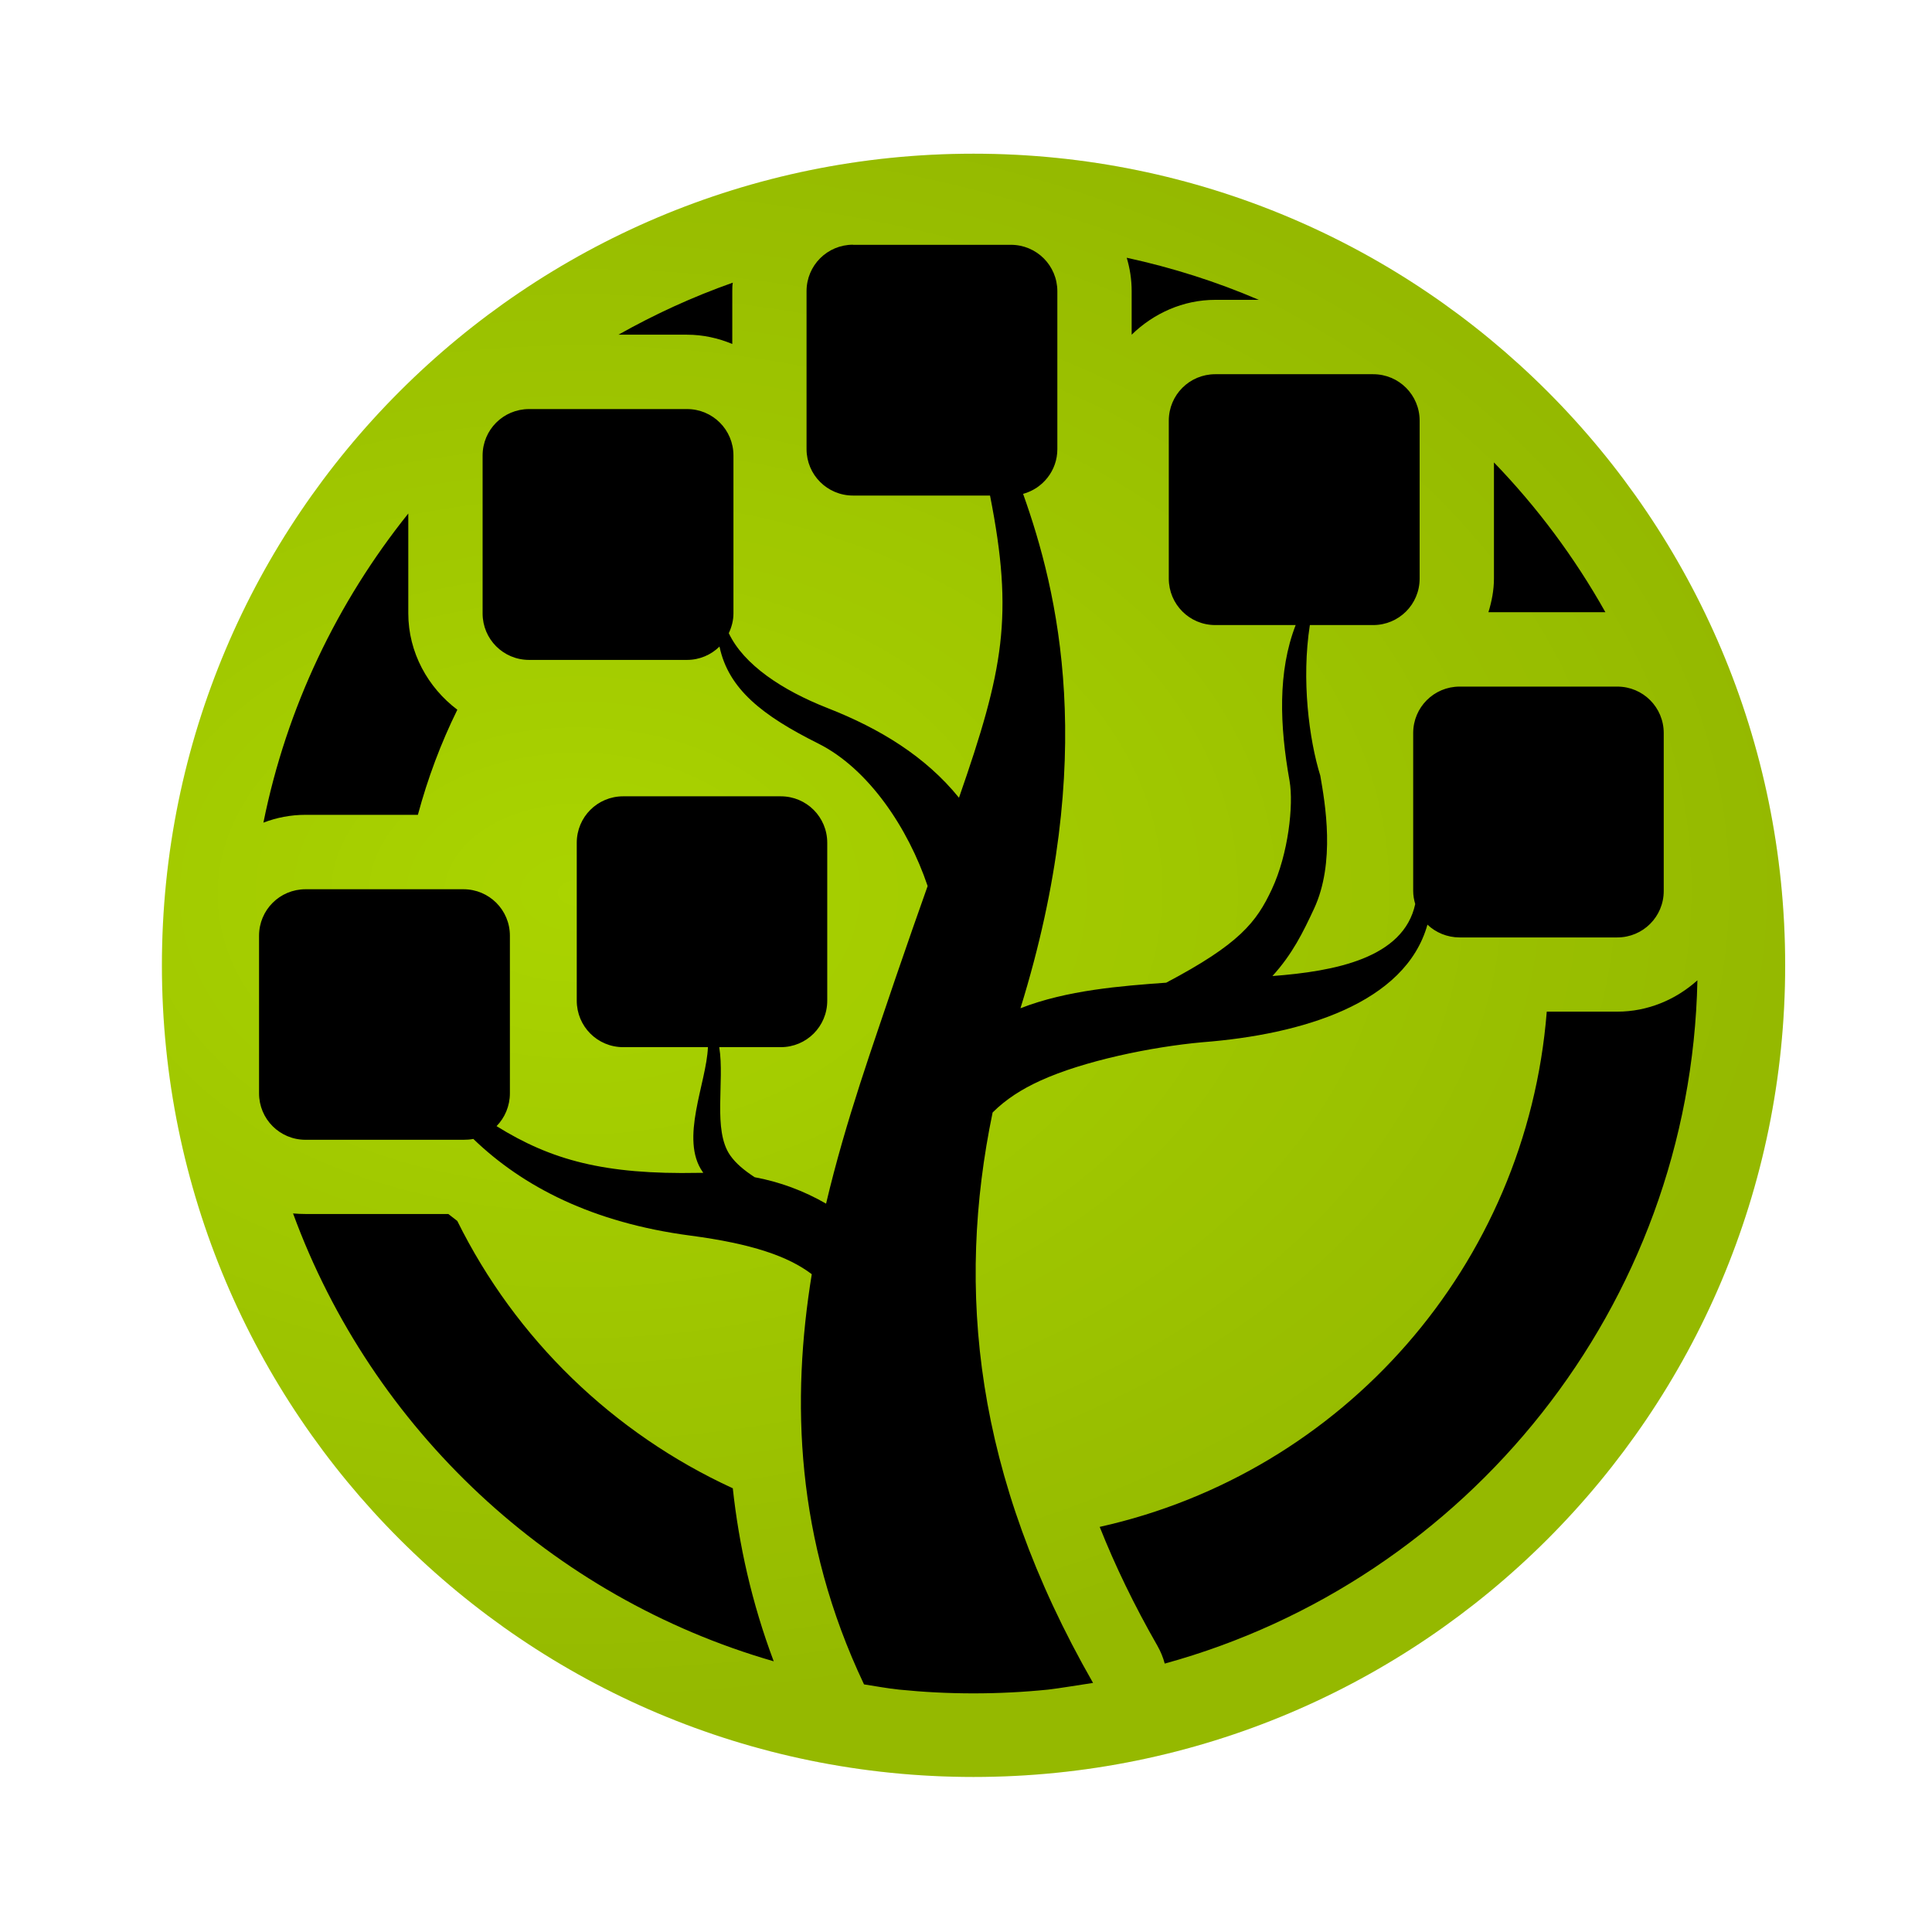
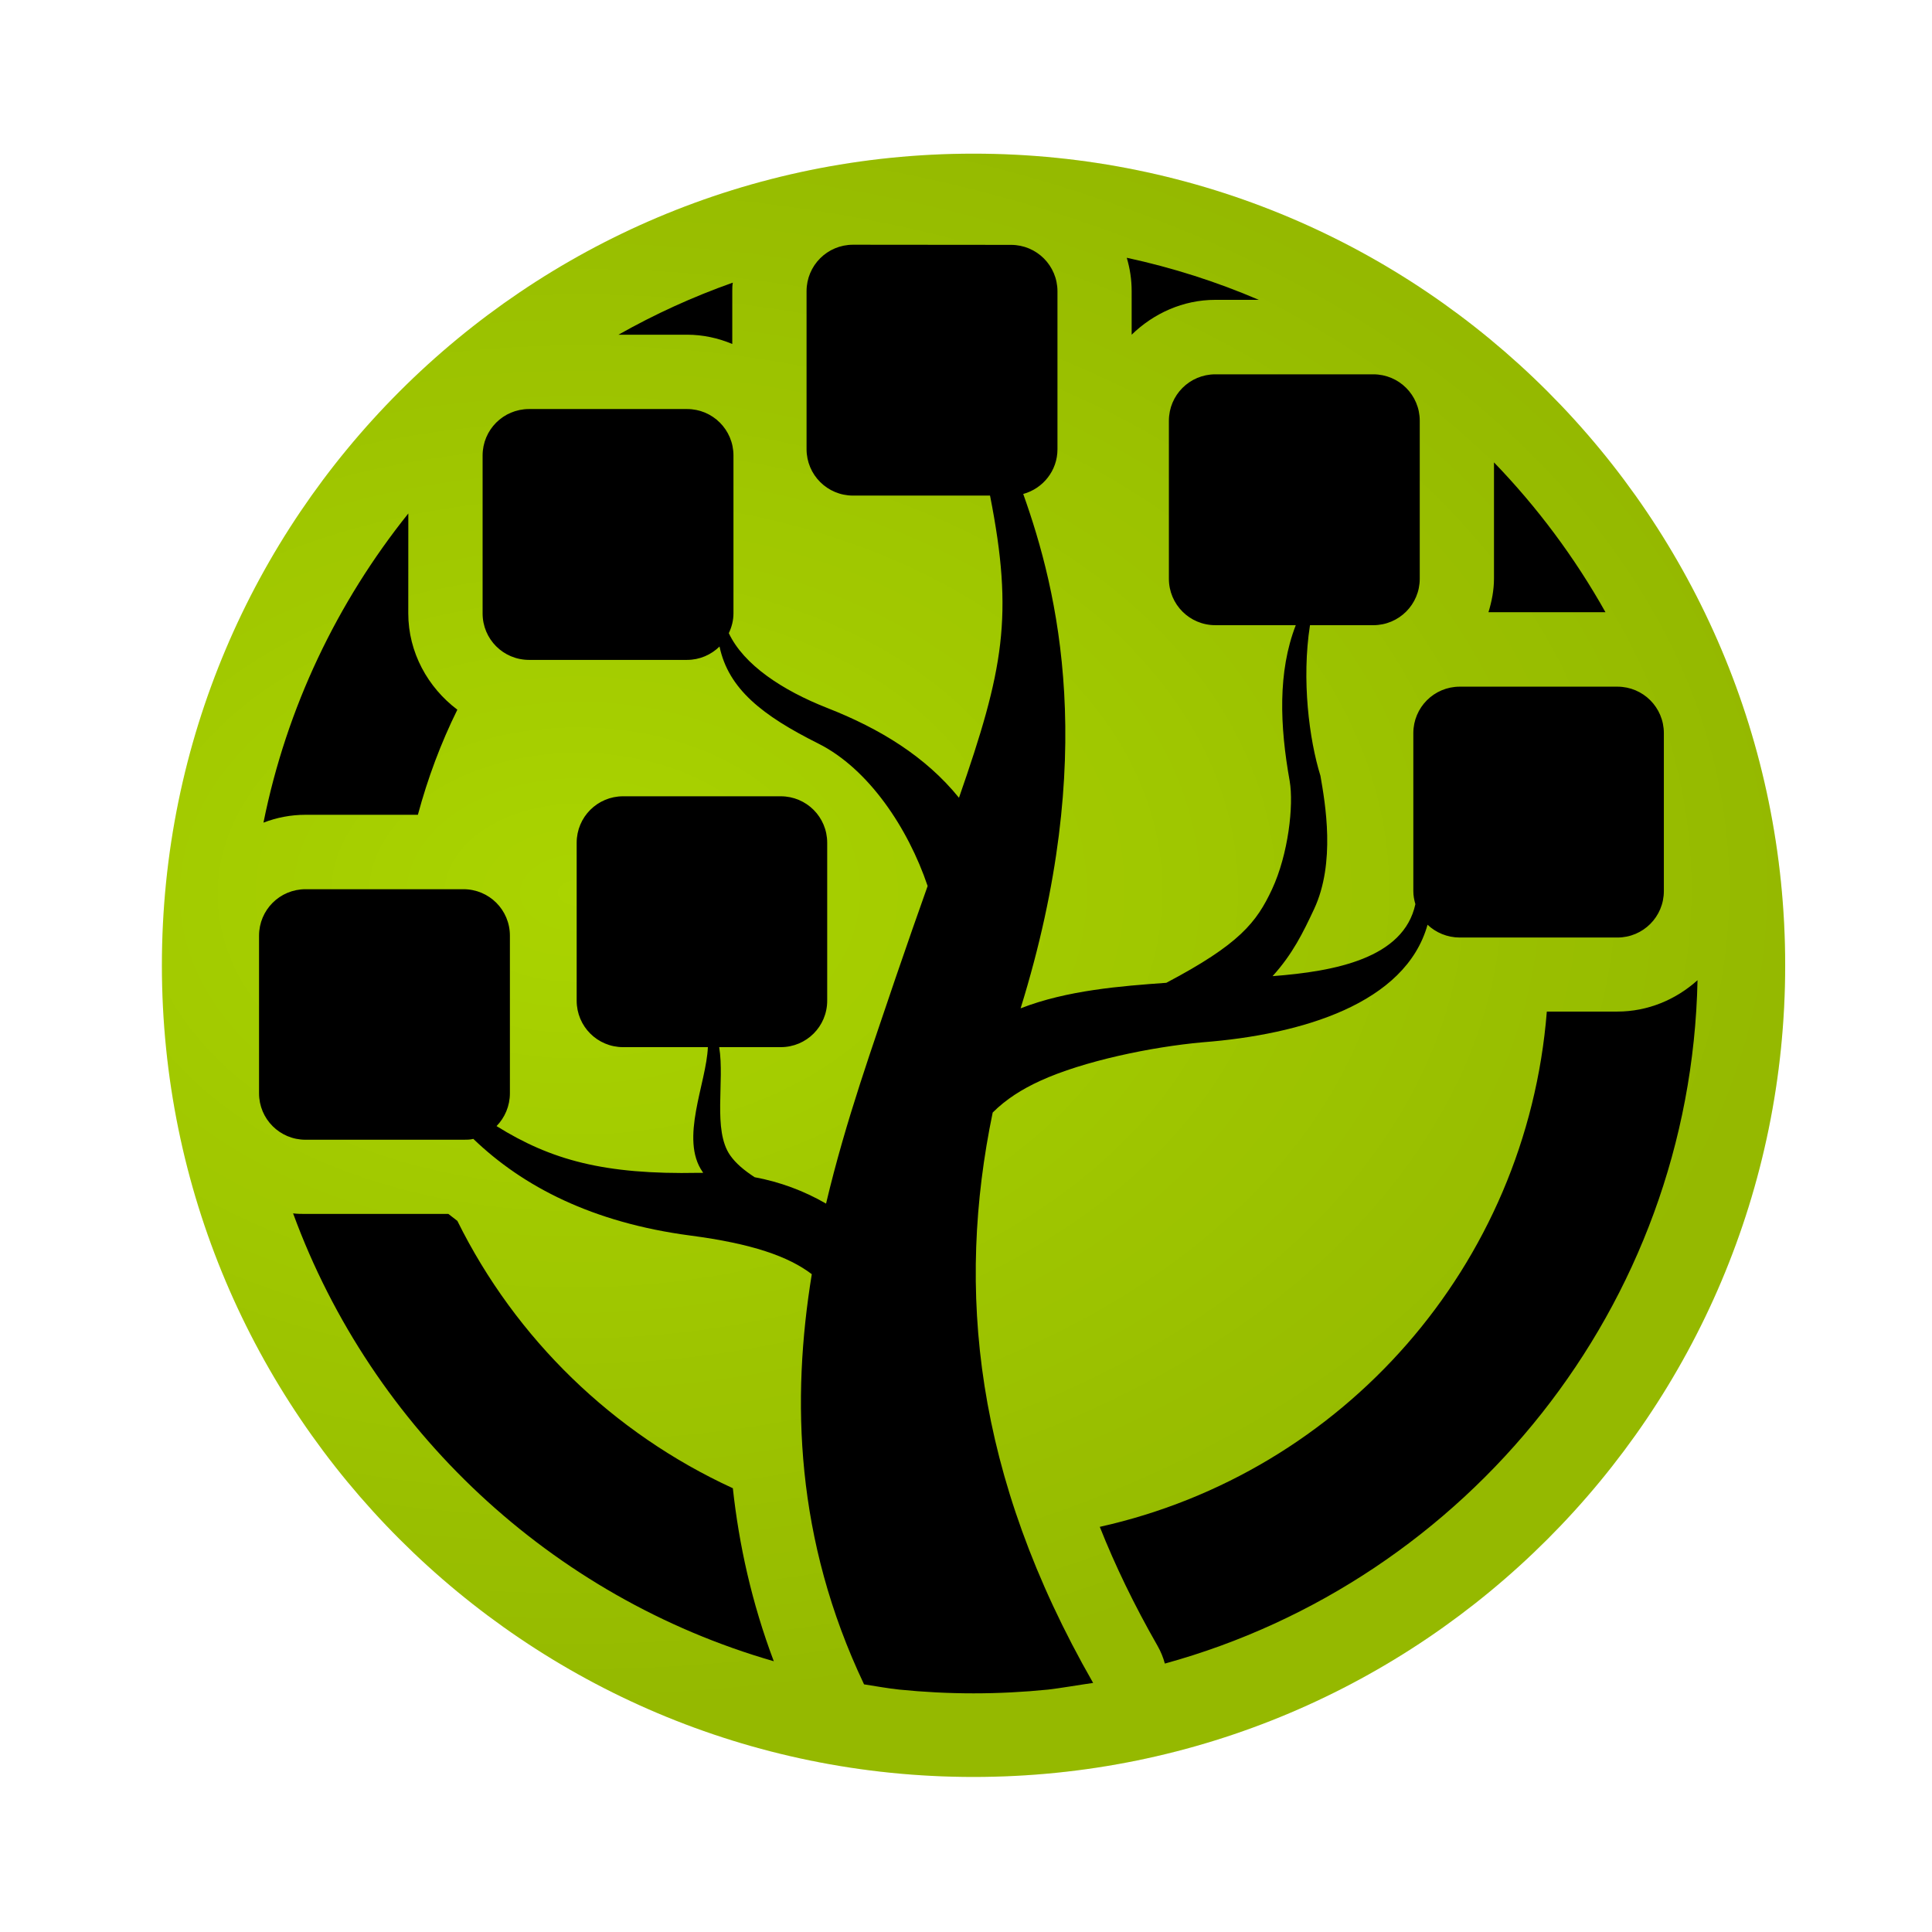
- <svg xmlns="http://www.w3.org/2000/svg" xmlns:xlink="http://www.w3.org/1999/xlink" width="64px" height="64px" id="svg3413" version="1.1">
+ <svg xmlns="http://www.w3.org/2000/svg" xmlns:xlink="http://www.w3.org/1999/xlink" width="68.267" height="68.267" id="svg3413" version="1.1">
  <defs id="defs3415">
    <radialGradient xlink:href="#linearGradient4494" id="radialGradient4295" gradientUnits="userSpaceOnUse" gradientTransform="matrix(1.484134,-0.00981819,0.00661529,0.9999781,-147.8779,2.947719)" cx="299.213" cy="456.299" fx="299.213" fy="456.299" r="78.375" />
    <linearGradient id="linearGradient4494">
      <stop style="stop-color:#000000;stop-opacity:0;" offset="0" id="stop4496" />
      <stop style="stop-color:#000000;stop-opacity:0.125;" offset="1" id="stop4498" />
    </linearGradient>
-     <radialGradient r="78.375" fy="456.299" fx="299.213" cy="456.299" cx="299.213" gradientTransform="matrix(1.484134,-0.00981819,0.00661529,0.9999781,-147.8779,2.947719)" gradientUnits="userSpaceOnUse" id="radialGradient3453" xlink:href="#linearGradient4494" />
+     <radialGradient r="78.375" fy="456.299" fx="299.213" cy="456.299" cx="299.213" gradientTransform="matrix(0.3231778,-0.00213796,0.00144051,0.2177504,1965.148,899.6705)" gradientUnits="userSpaceOnUse" id="radialGradient3453" xlink:href="#linearGradient4494" />
  </defs>
  <g id="layer1">
-     <g id="g3529" transform="matrix(1.680398,0,0,1.680398,-3230.11,-1543.259)">
-       <path d="m 415.913,463.295 c 0,43.286 -35.09,78.375 -78.375,78.375 -43.286,0 -78.375,-35.09 -78.375,-78.375 0,-43.286 35.09,-78.375 78.375,-78.375 43.286,0 78.375,35.09 78.375,78.375 z" id="path5524" style="fill:#aad400;stroke:none" transform="matrix(0.2041455,0,0,0.2041455,1872.514,842.8393)" />
-       <path style="font-size:medium;font-style:normal;font-variant:normal;font-weight:normal;font-stretch:normal;text-indent:0;text-align:start;text-decoration:none;line-height:normal;letter-spacing:normal;word-spacing:normal;text-transform:none;direction:ltr;block-progression:tb;writing-mode:lr-tb;text-anchor:start;color:#000000;fill:#000000;fill-opacity:1;stroke:none;stroke-width:4;marker:none;visibility:visible;display:inline;overflow:visible;enable-background:accumulate;font-family:Sans;-inkscape-font-specification:Sans" d="m 1939.045,923.213 c -0.507,0 -0.916,0.408 -0.916,0.916 l 0,3.113 c 0,0.507 0.408,0.916 0.916,0.916 l 2.701,0 c 0.47,2.381 0.266,3.433 -0.612,5.957 -0.659,-0.813 -1.557,-1.363 -2.592,-1.768 -0.89,-0.349 -1.652,-0.854 -1.946,-1.476 0.056,-0.119 0.092,-0.249 0.092,-0.389 l 0,-3.113 c 0,-0.507 -0.408,-0.916 -0.916,-0.916 l -3.113,0 c -0.507,0 -0.916,0.408 -0.916,0.916 l 0,3.113 c 0,0.507 0.408,0.916 0.916,0.916 l 3.113,0 c 0.251,0 0.476,-0.101 0.641,-0.263 0.176,0.837 0.845,1.361 1.946,1.911 0.994,0.497 1.773,1.67 2.157,2.81 -0.194,0.546 -0.397,1.126 -0.629,1.803 -0.435,1.3 -0.984,2.806 -1.373,4.458 -0.438,-0.253 -0.912,-0.429 -1.408,-0.521 -0.212,-0.14 -0.369,-0.27 -0.481,-0.429 -0.35,-0.497 -0.107,-1.456 -0.217,-2.135 l 1.213,0 c 0.507,0 0.916,-0.408 0.916,-0.916 l 0,-3.113 c 0,-0.507 -0.408,-0.916 -0.916,-0.916 l -3.107,0 c -0.507,0 -0.915,0.408 -0.915,0.916 l 0,3.113 c 0,0.507 0.408,0.916 0.915,0.916 l 1.671,0 c -0.029,0.713 -0.56,1.812 -0.103,2.461 0,0.005 0.01,0.012 0.011,0.017 -0.031,1.2e-4 -0.061,0 -0.092,0 -1.859,0.037 -2.908,-0.252 -3.983,-0.921 0.162,-0.165 0.263,-0.396 0.263,-0.647 l 0,-3.107 c 0,-0.507 -0.408,-0.916 -0.916,-0.916 l -3.113,0 c -0.507,0 -0.916,0.408 -0.916,0.916 l 0,3.107 c 0,0.507 0.408,0.916 0.916,0.916 l 3.113,0 c 0.065,0 0.133,-0.004 0.195,-0.017 0.976,0.941 2.35,1.652 4.28,1.906 1.213,0.16 1.93,0.409 2.392,0.761 -0.404,2.477 -0.327,5.226 1.03,8.086 0.231,0.035 0.458,0.079 0.692,0.103 0.482,0.049 0.97,0.074 1.465,0.074 0.495,0 0.988,-0.025 1.471,-0.074 0.176,-0.018 0.713,-0.107 0.887,-0.132 -2.346,-4.096 -2.702,-7.764 -1.98,-11.245 0.263,-0.262 0.573,-0.459 0.933,-0.624 0.858,-0.394 2.204,-0.671 3.204,-0.761 1.966,-0.152 4.001,-0.767 4.435,-2.318 0.164,0.156 0.39,0.252 0.635,0.252 l 3.107,0 c 0.507,0 0.916,-0.408 0.916,-0.916 l 0,-3.113 c 0,-0.507 -0.408,-0.916 -0.916,-0.916 l -3.107,0 c -0.507,0 -0.916,0.408 -0.916,0.916 l 0,3.113 c 0,0.091 0.016,0.175 0.04,0.258 -0.23,1.068 -1.583,1.326 -2.815,1.419 0.394,-0.433 0.602,-0.859 0.818,-1.322 0.428,-0.914 0.22,-2.085 0.126,-2.627 -0.223,-0.719 -0.374,-1.895 -0.206,-2.97 l 1.248,0 c 0.507,0 0.916,-0.408 0.916,-0.916 l 0,-3.113 c 0,-0.507 -0.408,-0.916 -0.916,-0.916 l -3.113,0 c -0.507,0 -0.916,0.408 -0.916,0.916 l 0,3.113 c 0,0.507 0.408,0.916 0.916,0.916 l 1.585,0 c -0.356,0.919 -0.315,1.984 -0.12,3.073 0.082,0.475 -0.025,1.441 -0.349,2.134 -0.304,0.651 -0.638,1.08 -2.083,1.843 -0.884,0.064 -1.956,0.146 -2.873,0.504 1.54,-4.968 0.733,-8.229 0.052,-10.14 0.388,-0.106 0.675,-0.459 0.675,-0.881 l 0,-3.113 c 0,-0.507 -0.408,-0.916 -0.916,-0.916 l -3.113,0 z" id="path5526" />
-       <path id="path5528" d="m 1944.441,923.471 c 0.063,0.21 0.097,0.43 0.097,0.658 l 0,0.858 c 0.431,-0.42 1.013,-0.687 1.648,-0.687 l 0.858,0 c -0.83,-0.357 -1.702,-0.634 -2.604,-0.83 z m -7.771,0.492 c -0.784,0.277 -1.534,0.621 -2.249,1.024 l 1.351,0 c 0.315,0 0.615,0.067 0.893,0.183 l 0,-1.041 c 0,-0.056 0,-0.111 0.01,-0.166 z m 15.01,3.542 0,2.289 c 0,0.231 -0.044,0.451 -0.109,0.664 l 2.306,0 c -0.605,-1.078 -1.344,-2.07 -2.197,-2.953 z m -21.402,1.007 c -1.399,1.746 -2.399,3.822 -2.856,6.094 0.26,-0.1 0.539,-0.154 0.83,-0.154 l 2.215,0 c 0.194,-0.721 0.454,-1.415 0.778,-2.072 -0.582,-0.438 -0.967,-1.132 -0.967,-1.9 l 0,-1.968 z m 25.413,9.202 c -0.424,0.381 -0.978,0.618 -1.579,0.618 l -1.391,0 c -0.398,5.013 -4.024,9.091 -8.813,10.157 0.301,0.759 0.676,1.538 1.139,2.346 0.062,0.109 0.111,0.228 0.143,0.349 5.952,-1.635 10.368,-7.04 10.501,-13.471 z m -27.685,4.595 c 1.558,4.255 5.09,7.567 9.476,8.83 -0.436,-1.159 -0.686,-2.3 -0.807,-3.411 -2.36,-1.084 -4.282,-2.947 -5.431,-5.27 -0.06,-0.045 -0.12,-0.091 -0.177,-0.137 l -2.815,0 c -0.083,0 -0.165,-0.004 -0.246,-0.011 z" style="font-size:medium;font-style:normal;font-variant:normal;font-weight:normal;font-stretch:normal;text-indent:0;text-align:start;text-decoration:none;line-height:normal;letter-spacing:normal;word-spacing:normal;text-transform:none;direction:ltr;block-progression:tb;writing-mode:lr-tb;text-anchor:start;color:#000000;fill:#000000;fill-opacity:1;stroke:none;stroke-width:17.924;marker:none;visibility:visible;display:inline;overflow:visible;enable-background:accumulate;font-family:Sans;-inkscape-font-specification:Sans" />
-       <path transform="matrix(0.2041455,0,0,0.2041455,1872.514,842.8393)" style="fill:url(#radialGradient3453);fill-opacity:1;stroke:none" id="path5530" d="m 415.913,463.295 c 0,43.286 -35.09,78.375 -78.375,78.375 -43.286,0 -78.375,-35.09 -78.375,-78.375 0,-43.286 35.09,-78.375 78.375,-78.375 43.286,0 78.375,35.09 78.375,78.375 z" />
+     <g id="g3529" transform="matrix(1.680398,0,0,1.680398,-3445.451,-1646.143)">
+       <circle id="path5524" style="fill:#aad400;stroke:none;stroke-width:0.218" cx="2070.849" cy="999.913" r="17.067" />
+       <path style="color:#000000;font-style:normal;font-variant:normal;font-weight:normal;font-stretch:normal;font-size:medium;line-height:normal;font-family:Sans;-inkscape-font-specification:Sans;text-indent:0;text-align:start;text-decoration:none;text-decoration-line:none;letter-spacing:normal;word-spacing:normal;text-transform:none;writing-mode:lr-tb;direction:ltr;text-anchor:start;display:inline;overflow:visible;visibility:visible;fill:#000000;fill-opacity:1;stroke:none;stroke-width:4.267;marker:none;enable-background:accumulate" d="m 2068.315,984.761 c -0.541,0 -0.977,0.436 -0.977,0.977 v 3.321 c 0,0.541 0.436,0.977 0.977,0.977 h 2.881 c 0.501,2.54 0.284,3.661 -0.653,6.354 -0.703,-0.867 -1.661,-1.453 -2.765,-1.886 -0.949,-0.372 -1.762,-0.911 -2.075,-1.575 0.06,-0.126 0.098,-0.266 0.098,-0.415 v -3.321 c 0,-0.541 -0.436,-0.977 -0.977,-0.977 h -3.321 c -0.541,0 -0.977,0.436 -0.977,0.977 v 3.321 c 0,0.541 0.435,0.977 0.977,0.977 h 3.321 c 0.267,0 0.507,-0.108 0.684,-0.281 0.188,0.893 0.902,1.452 2.075,2.039 1.06,0.53 1.891,1.782 2.301,2.997 -0.207,0.582 -0.424,1.201 -0.671,1.923 -0.464,1.386 -1.049,2.993 -1.465,4.755 -0.467,-0.27 -0.973,-0.457 -1.502,-0.555 -0.226,-0.149 -0.393,-0.288 -0.513,-0.458 -0.373,-0.53 -0.114,-1.553 -0.232,-2.277 h 1.294 c 0.541,0 0.977,-0.435 0.977,-0.977 v -3.321 c 0,-0.541 -0.436,-0.977 -0.977,-0.977 h -3.314 c -0.541,0 -0.977,0.436 -0.977,0.977 v 3.321 c 0,0.541 0.436,0.977 0.977,0.977 h 1.782 c -0.031,0.761 -0.597,1.932 -0.11,2.625 0,0.01 0.011,0.013 0.012,0.018 -0.033,10e-5 -0.065,0 -0.098,0 -1.983,0.04 -3.102,-0.269 -4.248,-0.983 0.173,-0.176 0.281,-0.422 0.281,-0.69 v -3.314 c 0,-0.541 -0.435,-0.977 -0.977,-0.977 h -3.321 c -0.541,0 -0.977,0.436 -0.977,0.977 v 3.314 c 0,0.541 0.436,0.977 0.977,0.977 h 3.321 c 0.069,0 0.142,0 0.208,-0.018 1.042,1.003 2.507,1.762 4.566,2.033 1.294,0.17 2.058,0.437 2.551,0.812 -0.431,2.642 -0.349,5.575 1.099,8.625 0.246,0.037 0.489,0.084 0.739,0.11 0.515,0.052 1.034,0.079 1.563,0.079 0.528,0 1.054,-0.027 1.569,-0.079 0.188,-0.019 0.76,-0.115 0.946,-0.14 -2.503,-4.369 -2.882,-8.282 -2.112,-11.994 0.281,-0.28 0.612,-0.489 0.995,-0.665 0.915,-0.42 2.351,-0.716 3.418,-0.812 2.097,-0.162 4.268,-0.818 4.731,-2.472 0.175,0.166 0.416,0.269 0.678,0.269 h 3.314 c 0.541,0 0.977,-0.436 0.977,-0.977 v -3.321 c 0,-0.541 -0.436,-0.977 -0.977,-0.977 h -3.314 c -0.541,0 -0.977,0.436 -0.977,0.977 v 3.321 c 0,0.097 0.017,0.186 0.043,0.275 -0.245,1.139 -1.688,1.414 -3.003,1.514 0.42,-0.462 0.642,-0.916 0.873,-1.41 0.456,-0.975 0.234,-2.224 0.134,-2.802 -0.238,-0.767 -0.399,-2.021 -0.22,-3.168 h 1.331 c 0.541,0 0.977,-0.436 0.977,-0.977 v -3.321 c 0,-0.541 -0.436,-0.977 -0.977,-0.977 h -3.321 c -0.541,0 -0.977,0.436 -0.977,0.977 v 3.321 c 0,0.541 0.435,0.977 0.977,0.977 h 1.691 c -0.38,0.98 -0.336,2.117 -0.128,3.278 0.087,0.506 -0.027,1.537 -0.372,2.277 -0.325,0.694 -0.681,1.152 -2.222,1.965 -0.943,0.068 -2.087,0.155 -3.064,0.537 1.643,-5.299 0.782,-8.778 0.055,-10.816 0.414,-0.113 0.72,-0.489 0.72,-0.94 v -3.321 c 0,-0.541 -0.436,-0.977 -0.977,-0.977 z" id="path5526" />
+       <path id="path5528" d="m 2074.071,985.035 c 0.067,0.224 0.103,0.459 0.103,0.702 v 0.916 c 0.46,-0.448 1.081,-0.733 1.758,-0.733 h 0.915 c -0.886,-0.381 -1.815,-0.677 -2.777,-0.885 z m -8.289,0.525 c -0.836,0.296 -1.637,0.662 -2.399,1.093 h 1.441 c 0.336,0 0.656,0.071 0.952,0.195 v -1.111 c 0,-0.059 0,-0.118 0.011,-0.177 z m 16.011,3.778 v 2.442 c 0,0.246 -0.047,0.481 -0.116,0.708 h 2.46 c -0.645,-1.15 -1.434,-2.208 -2.344,-3.15 z m -22.829,1.074 c -1.492,1.862 -2.559,4.077 -3.046,6.501 0.278,-0.107 0.575,-0.165 0.885,-0.165 h 2.362 c 0.207,-0.769 0.484,-1.51 0.83,-2.21 -0.621,-0.467 -1.032,-1.207 -1.032,-2.026 z m 27.108,9.815 c -0.452,0.407 -1.043,0.659 -1.685,0.659 h -1.483 c -0.425,5.347 -4.292,9.697 -9.4,10.835 0.321,0.81 0.721,1.64 1.215,2.503 0.066,0.116 0.119,0.243 0.153,0.372 6.349,-1.744 11.059,-7.509 11.201,-14.369 z m -29.531,4.902 c 1.662,4.539 5.429,8.072 10.108,9.418 -0.466,-1.236 -0.732,-2.454 -0.861,-3.638 -2.517,-1.156 -4.568,-3.144 -5.793,-5.622 -0.064,-0.048 -0.128,-0.097 -0.189,-0.146 h -3.003 c -0.088,0 -0.176,0 -0.263,-0.012 z" style="color:#000000;font-style:normal;font-variant:normal;font-weight:normal;font-stretch:normal;font-size:medium;line-height:normal;font-family:Sans;-inkscape-font-specification:Sans;text-indent:0;text-align:start;text-decoration:none;text-decoration-line:none;letter-spacing:normal;word-spacing:normal;text-transform:none;writing-mode:lr-tb;direction:ltr;text-anchor:start;display:inline;overflow:visible;visibility:visible;fill:#000000;fill-opacity:1;stroke:none;stroke-width:19.119;marker:none;enable-background:accumulate" />
+       <circle style="fill:url(#radialGradient3453);fill-opacity:1;stroke:none;stroke-width:0.218" id="path5530" cx="2070.849" cy="999.913" r="17.067" />
    </g>
  </g>
</svg>
